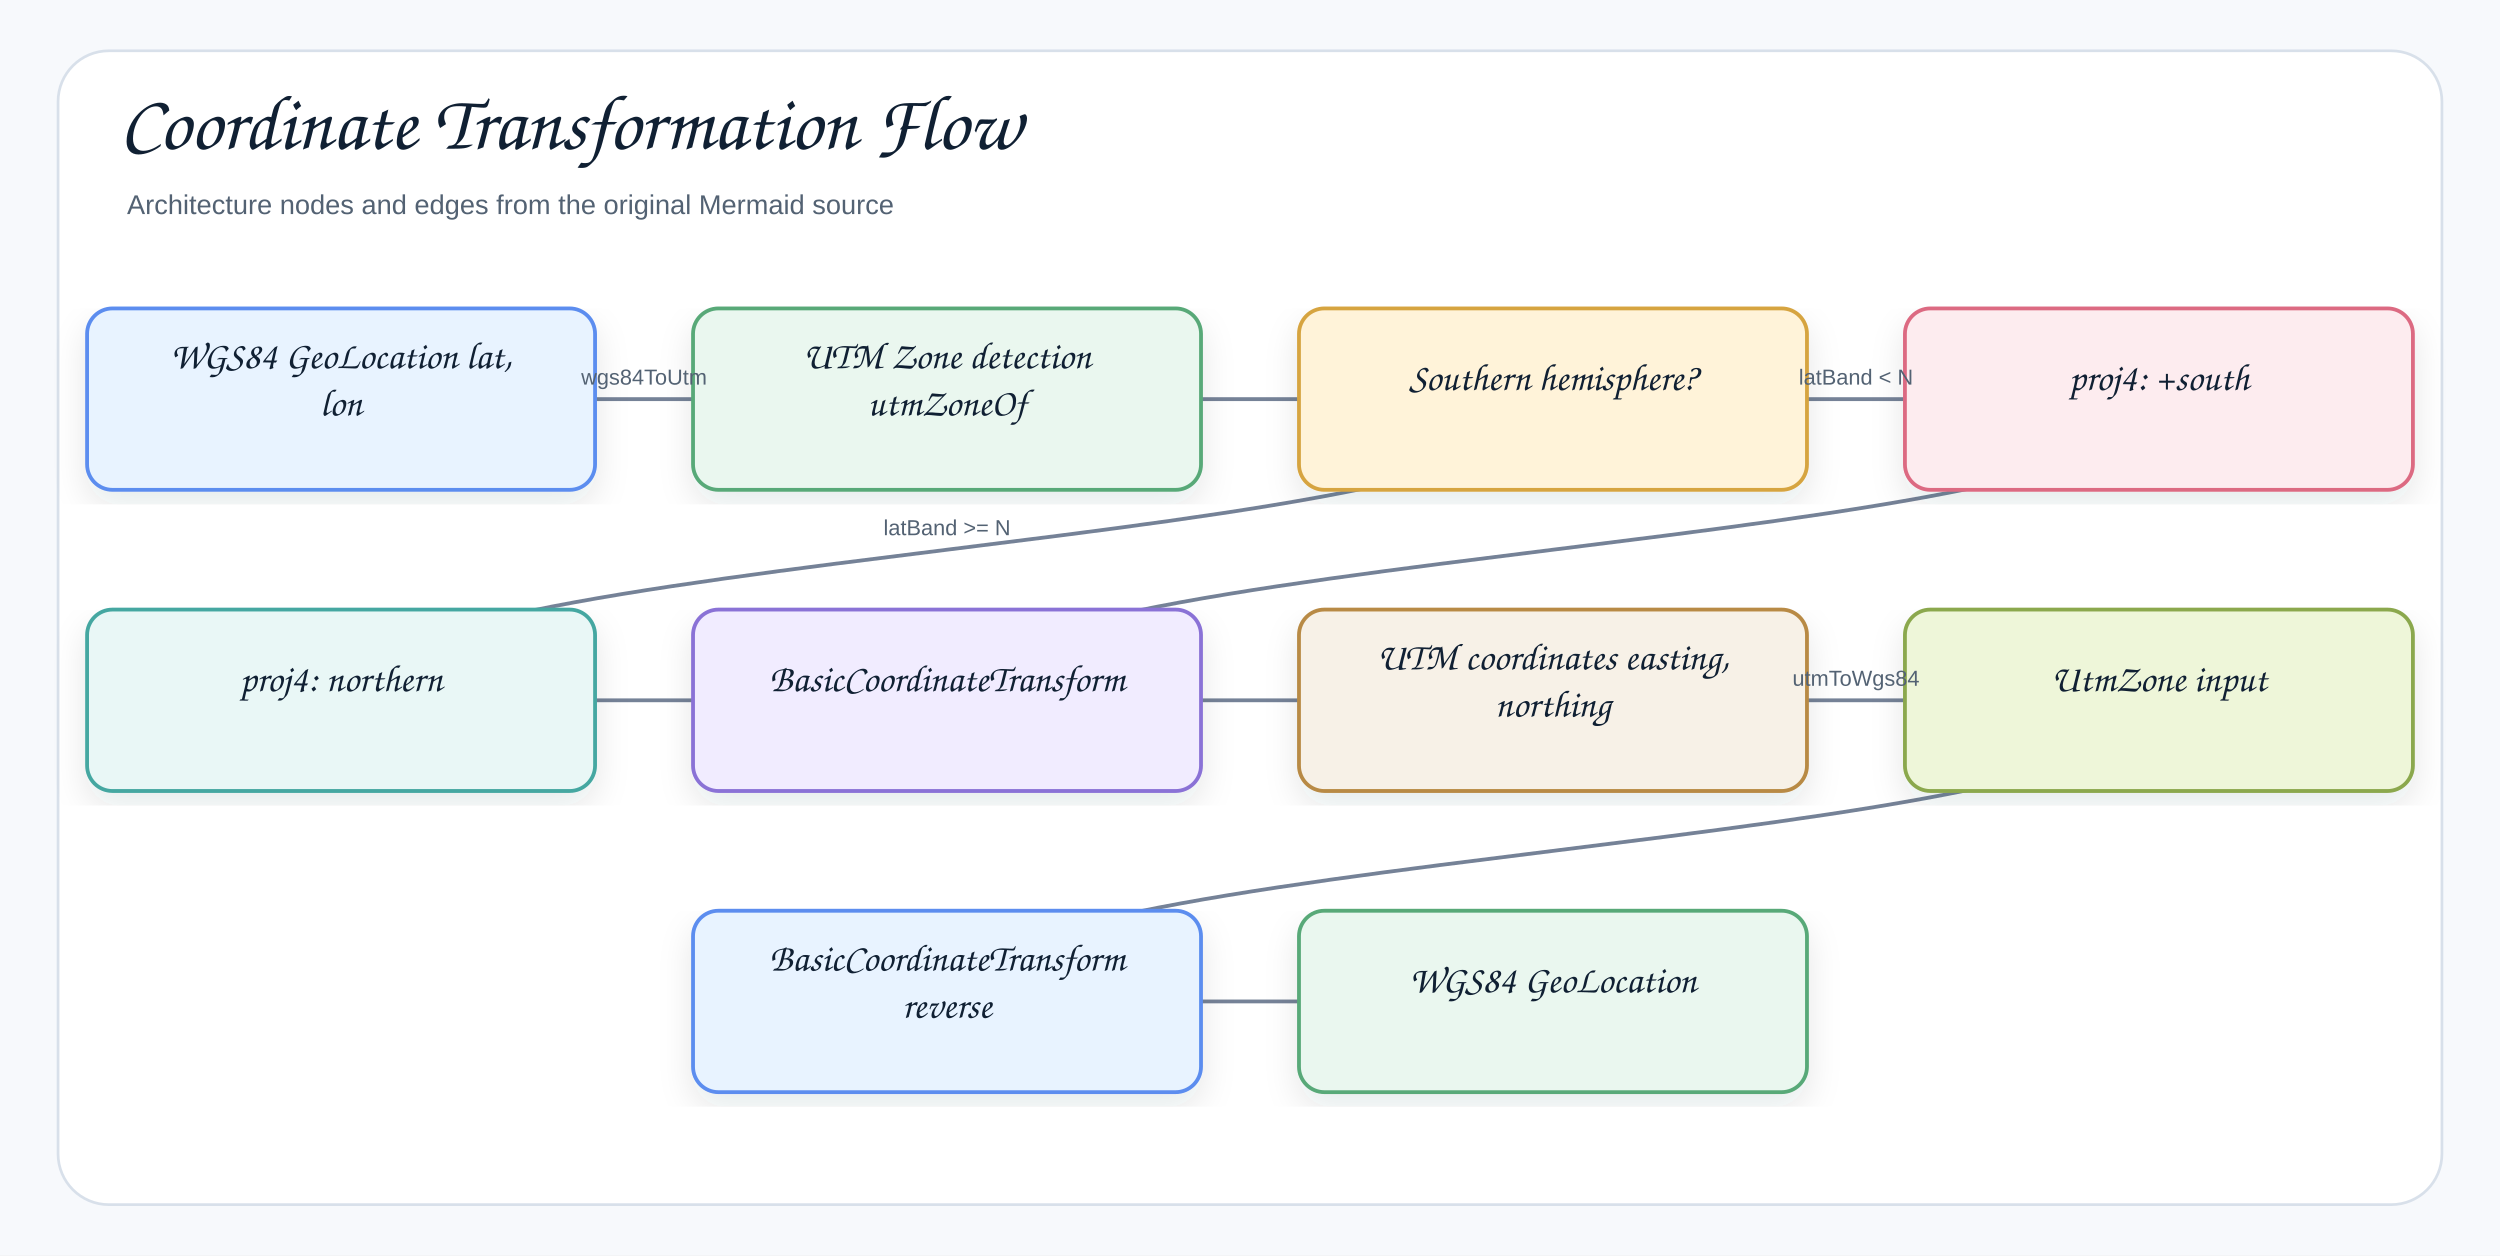
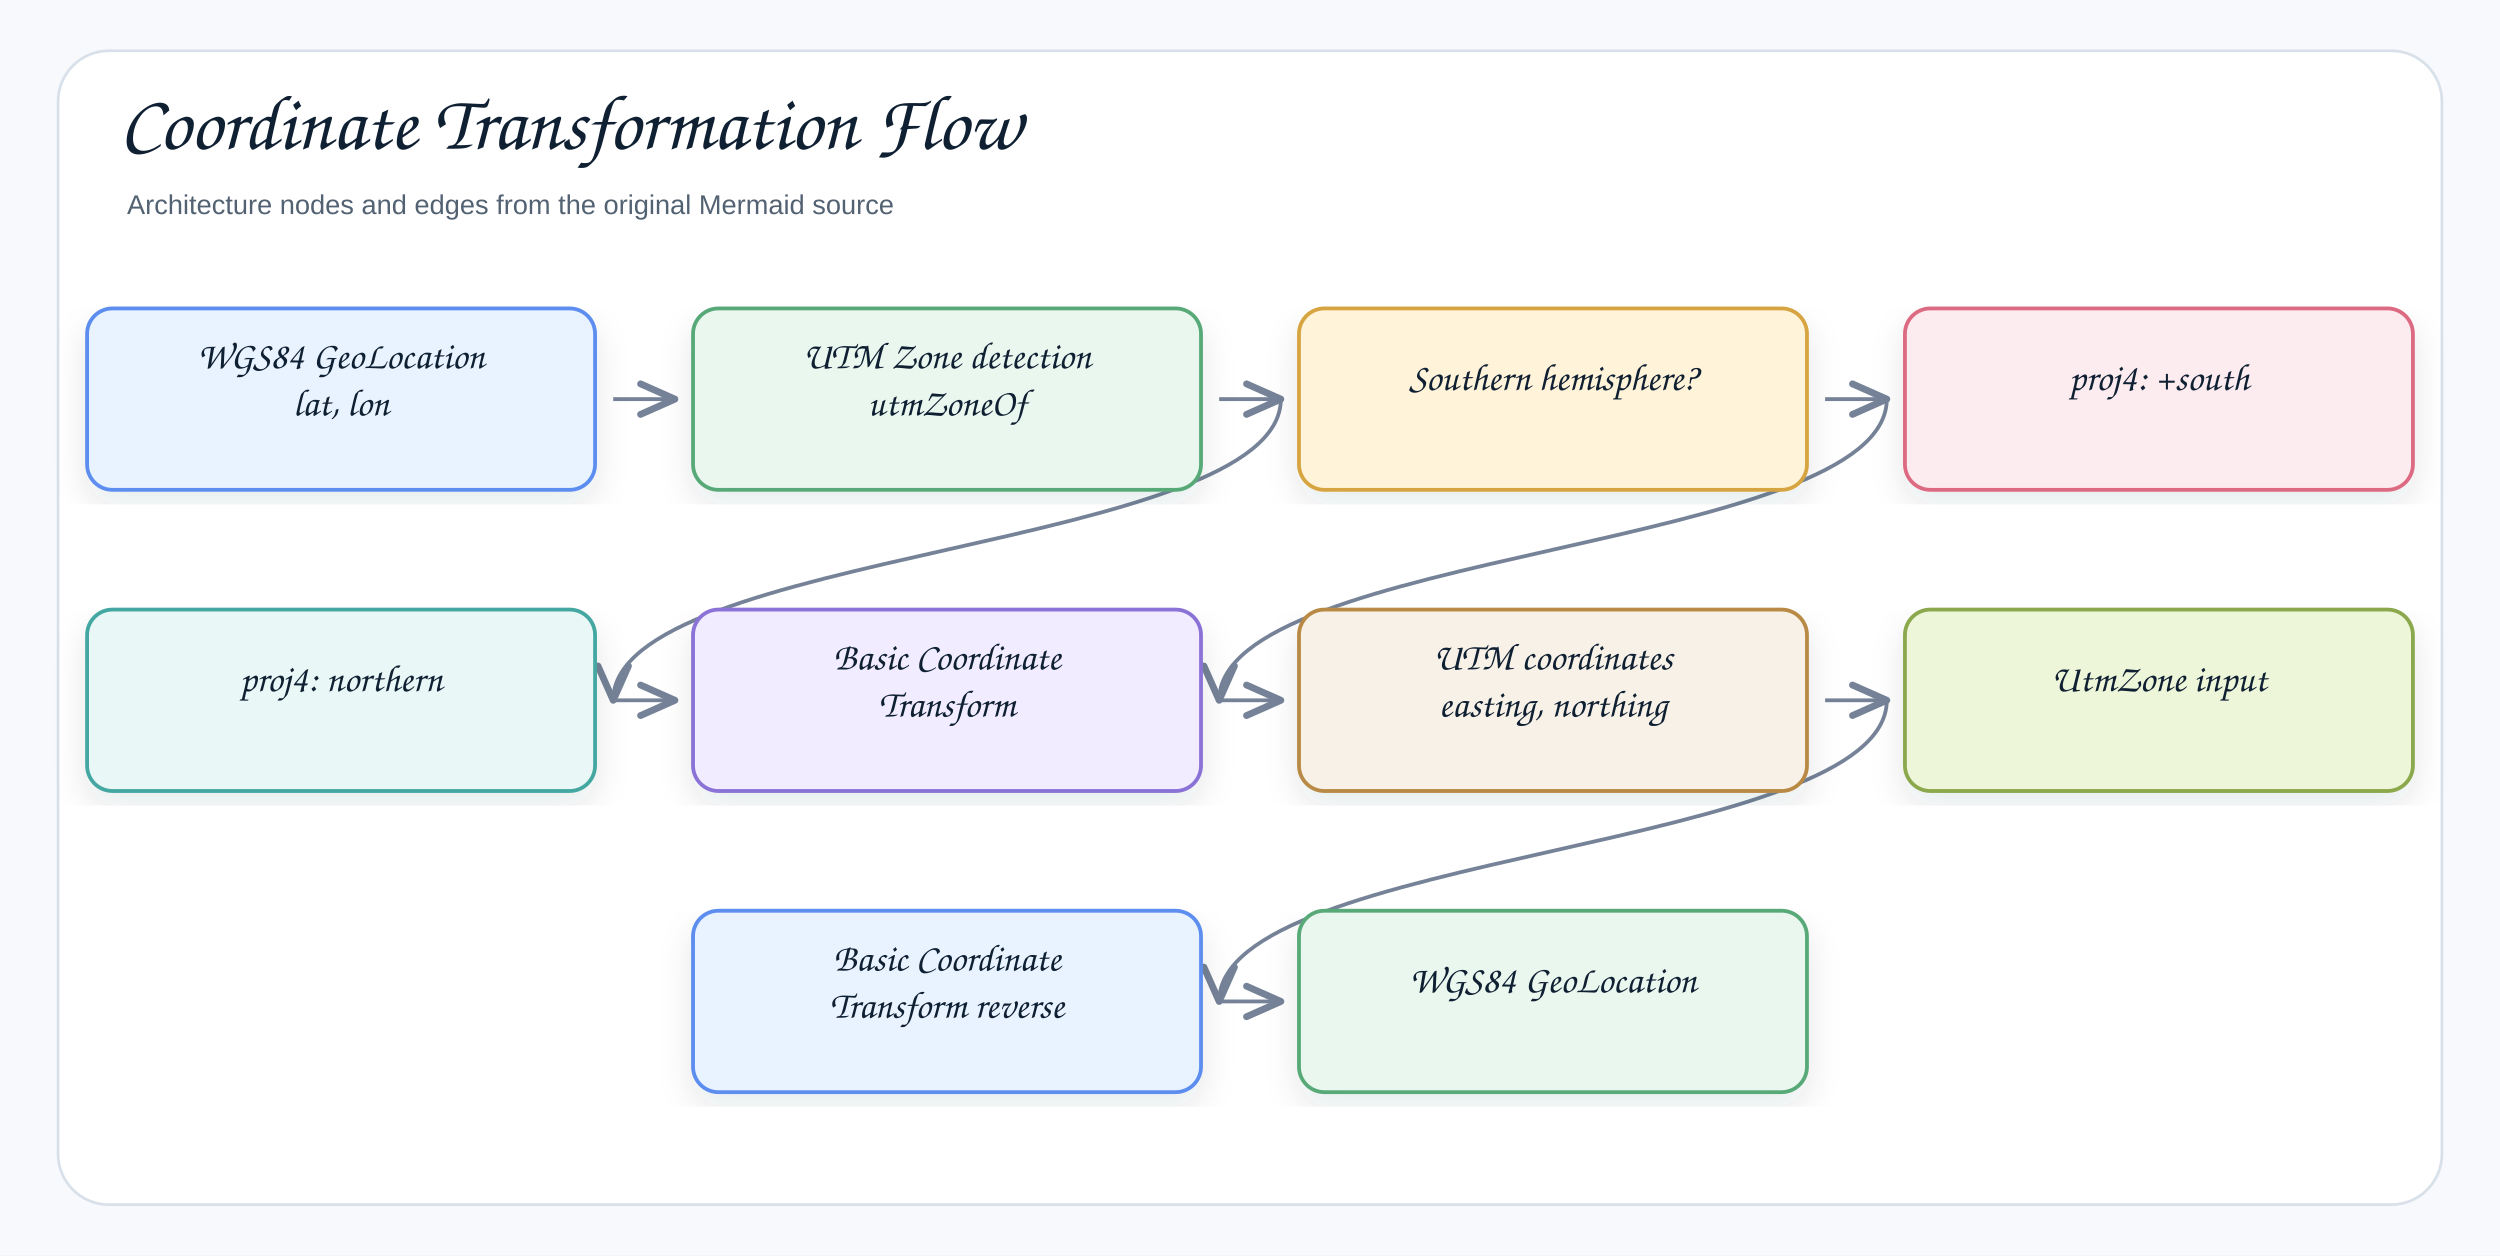
<svg xmlns="http://www.w3.org/2000/svg" width="1378" height="692" viewBox="0 0 1378 692" role="img" aria-label="Coordinate Transformation Flow">
  <defs>
    <filter id="shadow" x="-8%" y="-8%" width="116%" height="116%">
      <feDropShadow dx="0" dy="8" stdDeviation="9" flood-color="#1f2937" flood-opacity="0.10" />
    </filter>
    <marker id="openArrow" markerWidth="12" markerHeight="10" refX="10" refY="5" orient="auto" markerUnits="strokeWidth">
      <path d="M 1 1 L 10 5 L 1 9" fill="none" stroke="#758297" stroke-width="1.8" stroke-linecap="round" stroke-linejoin="round" />
    </marker>
    <marker id="inherit" markerWidth="14" markerHeight="12" refX="12" refY="6" orient="auto" markerUnits="strokeWidth">
      <path d="M 0 1 L 12 6 L 0 11 Z" fill="#ffffff" stroke="#758297" stroke-width="1.8" />
    </marker>
    <style>
    .canvas{fill:#f7f9fc}.frame{fill:#fff;stroke:#d8e0ea;stroke-width:1.5}
    .title{font-family:"Architects Daughter","Comic Sans MS","Comic Sans",cursive;font-size:43px;font-weight:400;fill:#102033}
    .subtitle{font-family:"Comic Sans MS","Comic Sans","Comic Neue",Arial,sans-serif;font-size:15px;font-weight:400;fill:#536273}
    .label{font-family:"Architects Daughter","Comic Sans MS","Comic Sans",cursive;font-size:25px;font-weight:400;fill:#102033}
    .smallLabel{font-family:"Architects Daughter","Comic Sans MS","Comic Sans",cursive;font-size:21px;font-weight:400;fill:#102033}
    .mono{font-family:"Comic Sans MS","Comic Sans","Comic Neue",Arial,sans-serif;font-size:12px;font-weight:400;fill:#102033}
    .small{font-family:"Comic Sans MS","Comic Sans","Comic Neue",Arial,sans-serif;font-size:12px;font-weight:400;fill:#536273}
    .strong{font-family:"Comic Sans MS","Comic Sans","Comic Neue",Arial,sans-serif;font-size:13px;font-weight:400;fill:#102033}
    .card{stroke-width:2.1;filter:url(#shadow)}.compartment{stroke-width:1.5;fill:none}
    .line{stroke:#758297;stroke-width:2.1;fill:none;marker-end:url(#openArrow)}
    .plainLine{stroke:#758297;stroke-width:2.1;fill:none}
    .dashed{stroke:#758297;stroke-width:2.1;stroke-dasharray:7 6;fill:none;marker-end:url(#openArrow)}
    .inheritLine{stroke:#758297;stroke-width:2.2;fill:none;marker-end:url(#inherit)}
    .implLine{stroke:#758297;stroke-width:2.2;stroke-dasharray:8 7;fill:none;marker-end:url(#inherit)}
  </style>
  </defs>
  <rect class="canvas" width="1378" height="692" />
  <rect class="frame" x="32" y="28" width="1314" height="636" rx="28" />
  <text class="title" x="66" y="82">Coordinate Transformation Flow</text>
  <text class="subtitle" x="70" y="118">Architecture nodes and edges from the original Mermaid source</text>
-   <path class="line" d="M522 552 C522 552 856 552 856 552" />
-   <path class="line" d="M1190 386 C1190 469 522 469 522 552" />
-   <path class="line" d="M856 386 C856 386 1190 386 1190 386" />
-   <path class="line" d="M522 386 C522 386 856 386 856 386" />
-   <path class="line" d="M188 386 C188 386 522 386 522 386" />
-   <path class="line" d="M1190 220 C1190 303 522 303 522 386" />
-   <path class="line" d="M856 220 C856 303 188 303 188 386" />
-   <path class="line" d="M856 220 C856 220 1190 220 1190 220" />
-   <path class="line" d="M522 220 C522 220 856 220 856 220" />
-   <path class="line" d="M188 220 C188 220 522 220 522 220" />
+   <path class="line" d="M672 552 C672 552 706 552 706 552" />
+   <path class="line" d="M1040 386 C1040 469 672 469 672 552" />
+   <path class="line" d="M1006 386 C1006 386 1040 386 1040 386" />
+   <path class="line" d="M672 386 C672 386 706 386 706 386" />
+   <path class="line" d="M338 386 C338 386 372 386 372 386" />
+   <path class="line" d="M1040 220 C1040 303 672 303 672 386" />
+   <path class="line" d="M706 220 C706 303 338 303 338 386" />
+   <path class="line" d="M1006 220 C1006 220 1040 220 1040 220" />
+   <path class="line" d="M672 220 C672 220 706 220 706 220" />
+   <path class="line" d="M338 220 C338 220 372 220 372 220" />
  <g transform="translate(48,170)">
    <rect class="card" x="0" y="0" width="280" height="100" rx="14" fill="#E8F3FF" stroke="#5B8DEF" />
-     <text class="smallLabel" x="140" y="33" text-anchor="middle">WGS84 GeoLocation lat,</text>
-     <text class="smallLabel" x="140" y="59" text-anchor="middle">lon</text>
+     <text class="smallLabel" x="140" y="33" text-anchor="middle">WGS84 GeoLocation</text>
+     <text class="smallLabel" x="140" y="59" text-anchor="middle">lat, lon</text>
  </g>
  <g transform="translate(382,170)">
    <rect class="card" x="0" y="0" width="280" height="100" rx="14" fill="#EAF7EF" stroke="#58A978" />
    <text class="smallLabel" x="140" y="33" text-anchor="middle">UTM Zone detection</text>
    <text class="smallLabel" x="140" y="59" text-anchor="middle">utmZoneOf</text>
  </g>
  <g transform="translate(716,170)">
    <rect class="card" x="0" y="0" width="280" height="100" rx="14" fill="#FFF3D9" stroke="#D6A441" />
    <text class="smallLabel" x="140" y="45" text-anchor="middle">Southern hemisphere?</text>
  </g>
  <g transform="translate(1050,170)">
    <rect class="card" x="0" y="0" width="280" height="100" rx="14" fill="#FDECEF" stroke="#DC6B82" />
    <text class="smallLabel" x="140" y="45" text-anchor="middle">proj4: +south</text>
  </g>
  <g transform="translate(48,336)">
    <rect class="card" x="0" y="0" width="280" height="100" rx="14" fill="#E9F7F6" stroke="#45A7A1" />
    <text class="smallLabel" x="140" y="45" text-anchor="middle">proj4: northern</text>
  </g>
  <g transform="translate(382,336)">
    <rect class="card" x="0" y="0" width="280" height="100" rx="14" fill="#F1ECFF" stroke="#8A72D6" />
-     <text class="smallLabel" x="140" y="45" text-anchor="middle">BasicCoordinateTransform</text>
+     <text class="smallLabel" x="140" y="33" text-anchor="middle">Basic Coordinate</text>
+     <text class="smallLabel" x="140" y="59" text-anchor="middle">Transform</text>
  </g>
  <g transform="translate(716,336)">
    <rect class="card" x="0" y="0" width="280" height="100" rx="14" fill="#F7F1E7" stroke="#B88A44" />
-     <text class="smallLabel" x="140" y="33" text-anchor="middle">UTM coordinates easting,</text>
-     <text class="smallLabel" x="140" y="59" text-anchor="middle">northing</text>
+     <text class="smallLabel" x="140" y="33" text-anchor="middle">UTM coordinates</text>
+     <text class="smallLabel" x="140" y="59" text-anchor="middle">easting, northing</text>
  </g>
  <g transform="translate(1050,336)">
    <rect class="card" x="0" y="0" width="280" height="100" rx="14" fill="#EEF6D9" stroke="#8BA84D" />
    <text class="smallLabel" x="140" y="45" text-anchor="middle">UtmZone input</text>
  </g>
  <g transform="translate(382,502)">
    <rect class="card" x="0" y="0" width="280" height="100" rx="14" fill="#E8F3FF" stroke="#5B8DEF" />
-     <text class="smallLabel" x="140" y="33" text-anchor="middle">BasicCoordinateTransform</text>
-     <text class="smallLabel" x="140" y="59" text-anchor="middle">reverse</text>
+     <text class="smallLabel" x="140" y="33" text-anchor="middle">Basic Coordinate</text>
+     <text class="smallLabel" x="140" y="59" text-anchor="middle">Transform reverse</text>
  </g>
  <g transform="translate(716,502)">
    <rect class="card" x="0" y="0" width="280" height="100" rx="14" fill="#EAF7EF" stroke="#58A978" />
    <text class="smallLabel" x="140" y="45" text-anchor="middle">WGS84 GeoLocation</text>
  </g>
-   <text class="small" x="355" y="212" text-anchor="middle">wgs84ToUtm</text>
-   <text class="small" x="1023" y="212" text-anchor="middle">latBand &lt; N</text>
-   <text class="small" x="522" y="295" text-anchor="middle">latBand &gt;= N</text>
-   <text class="small" x="1023" y="378" text-anchor="middle">utmToWgs84</text>
</svg>
